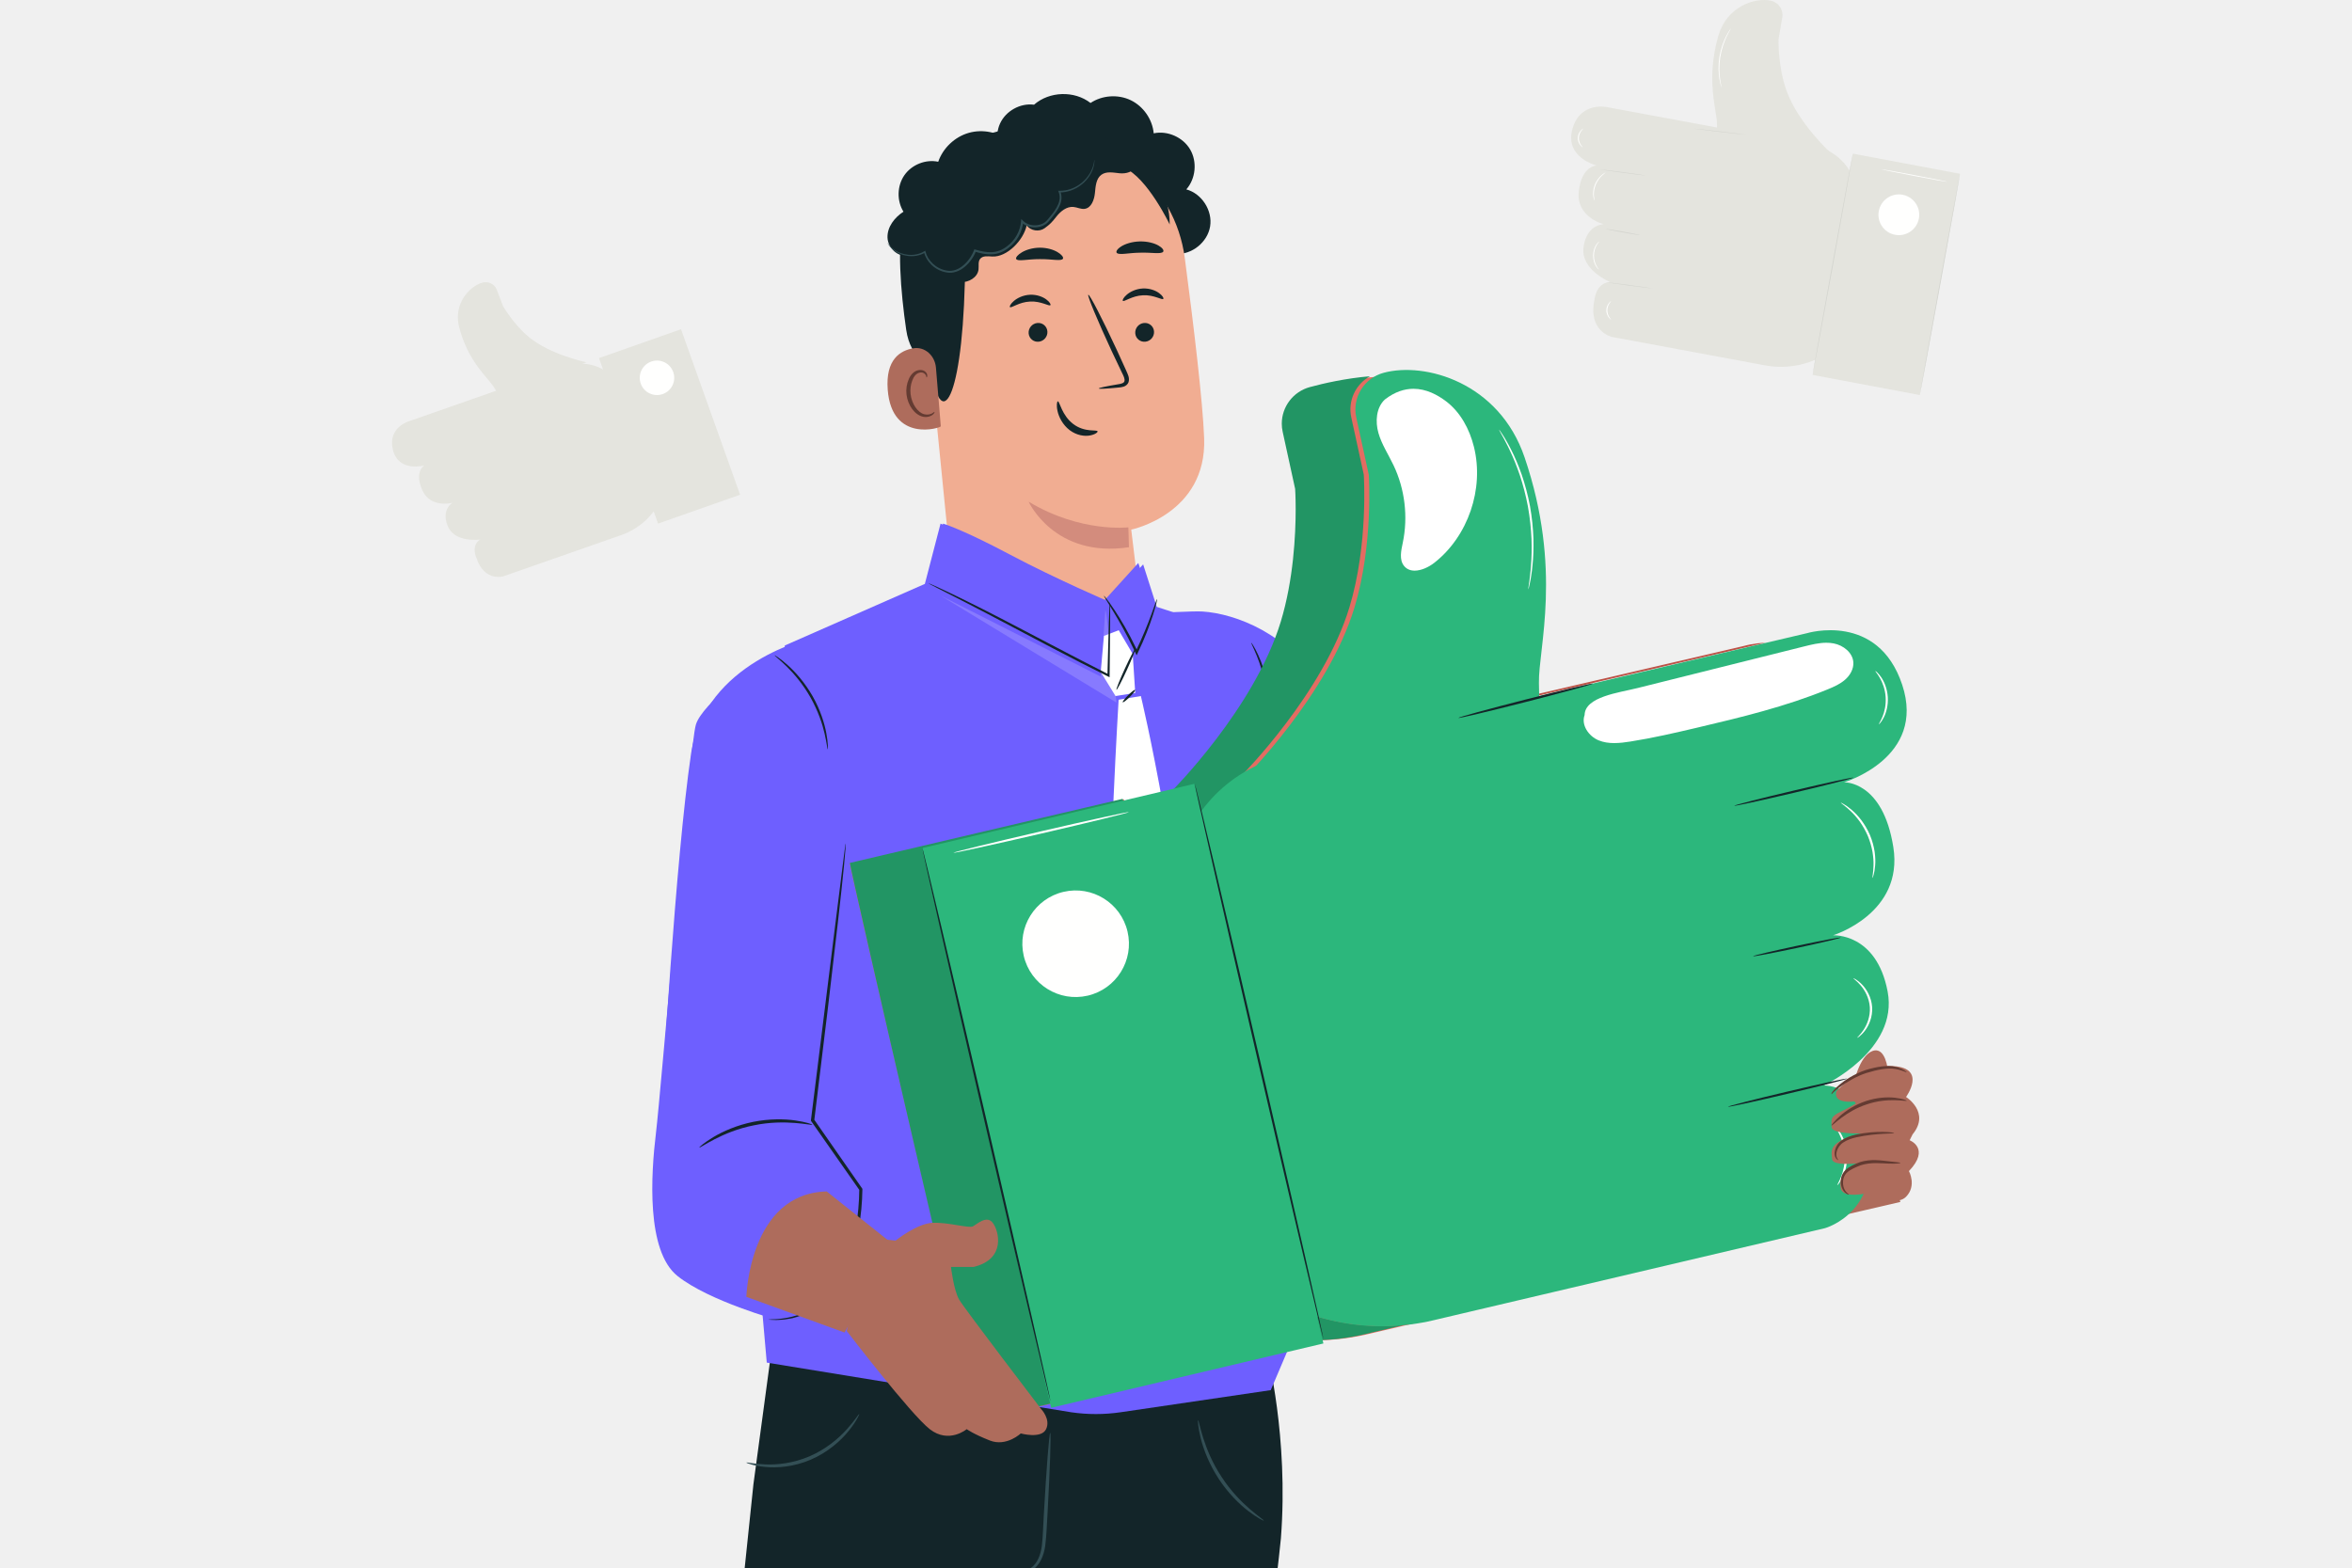
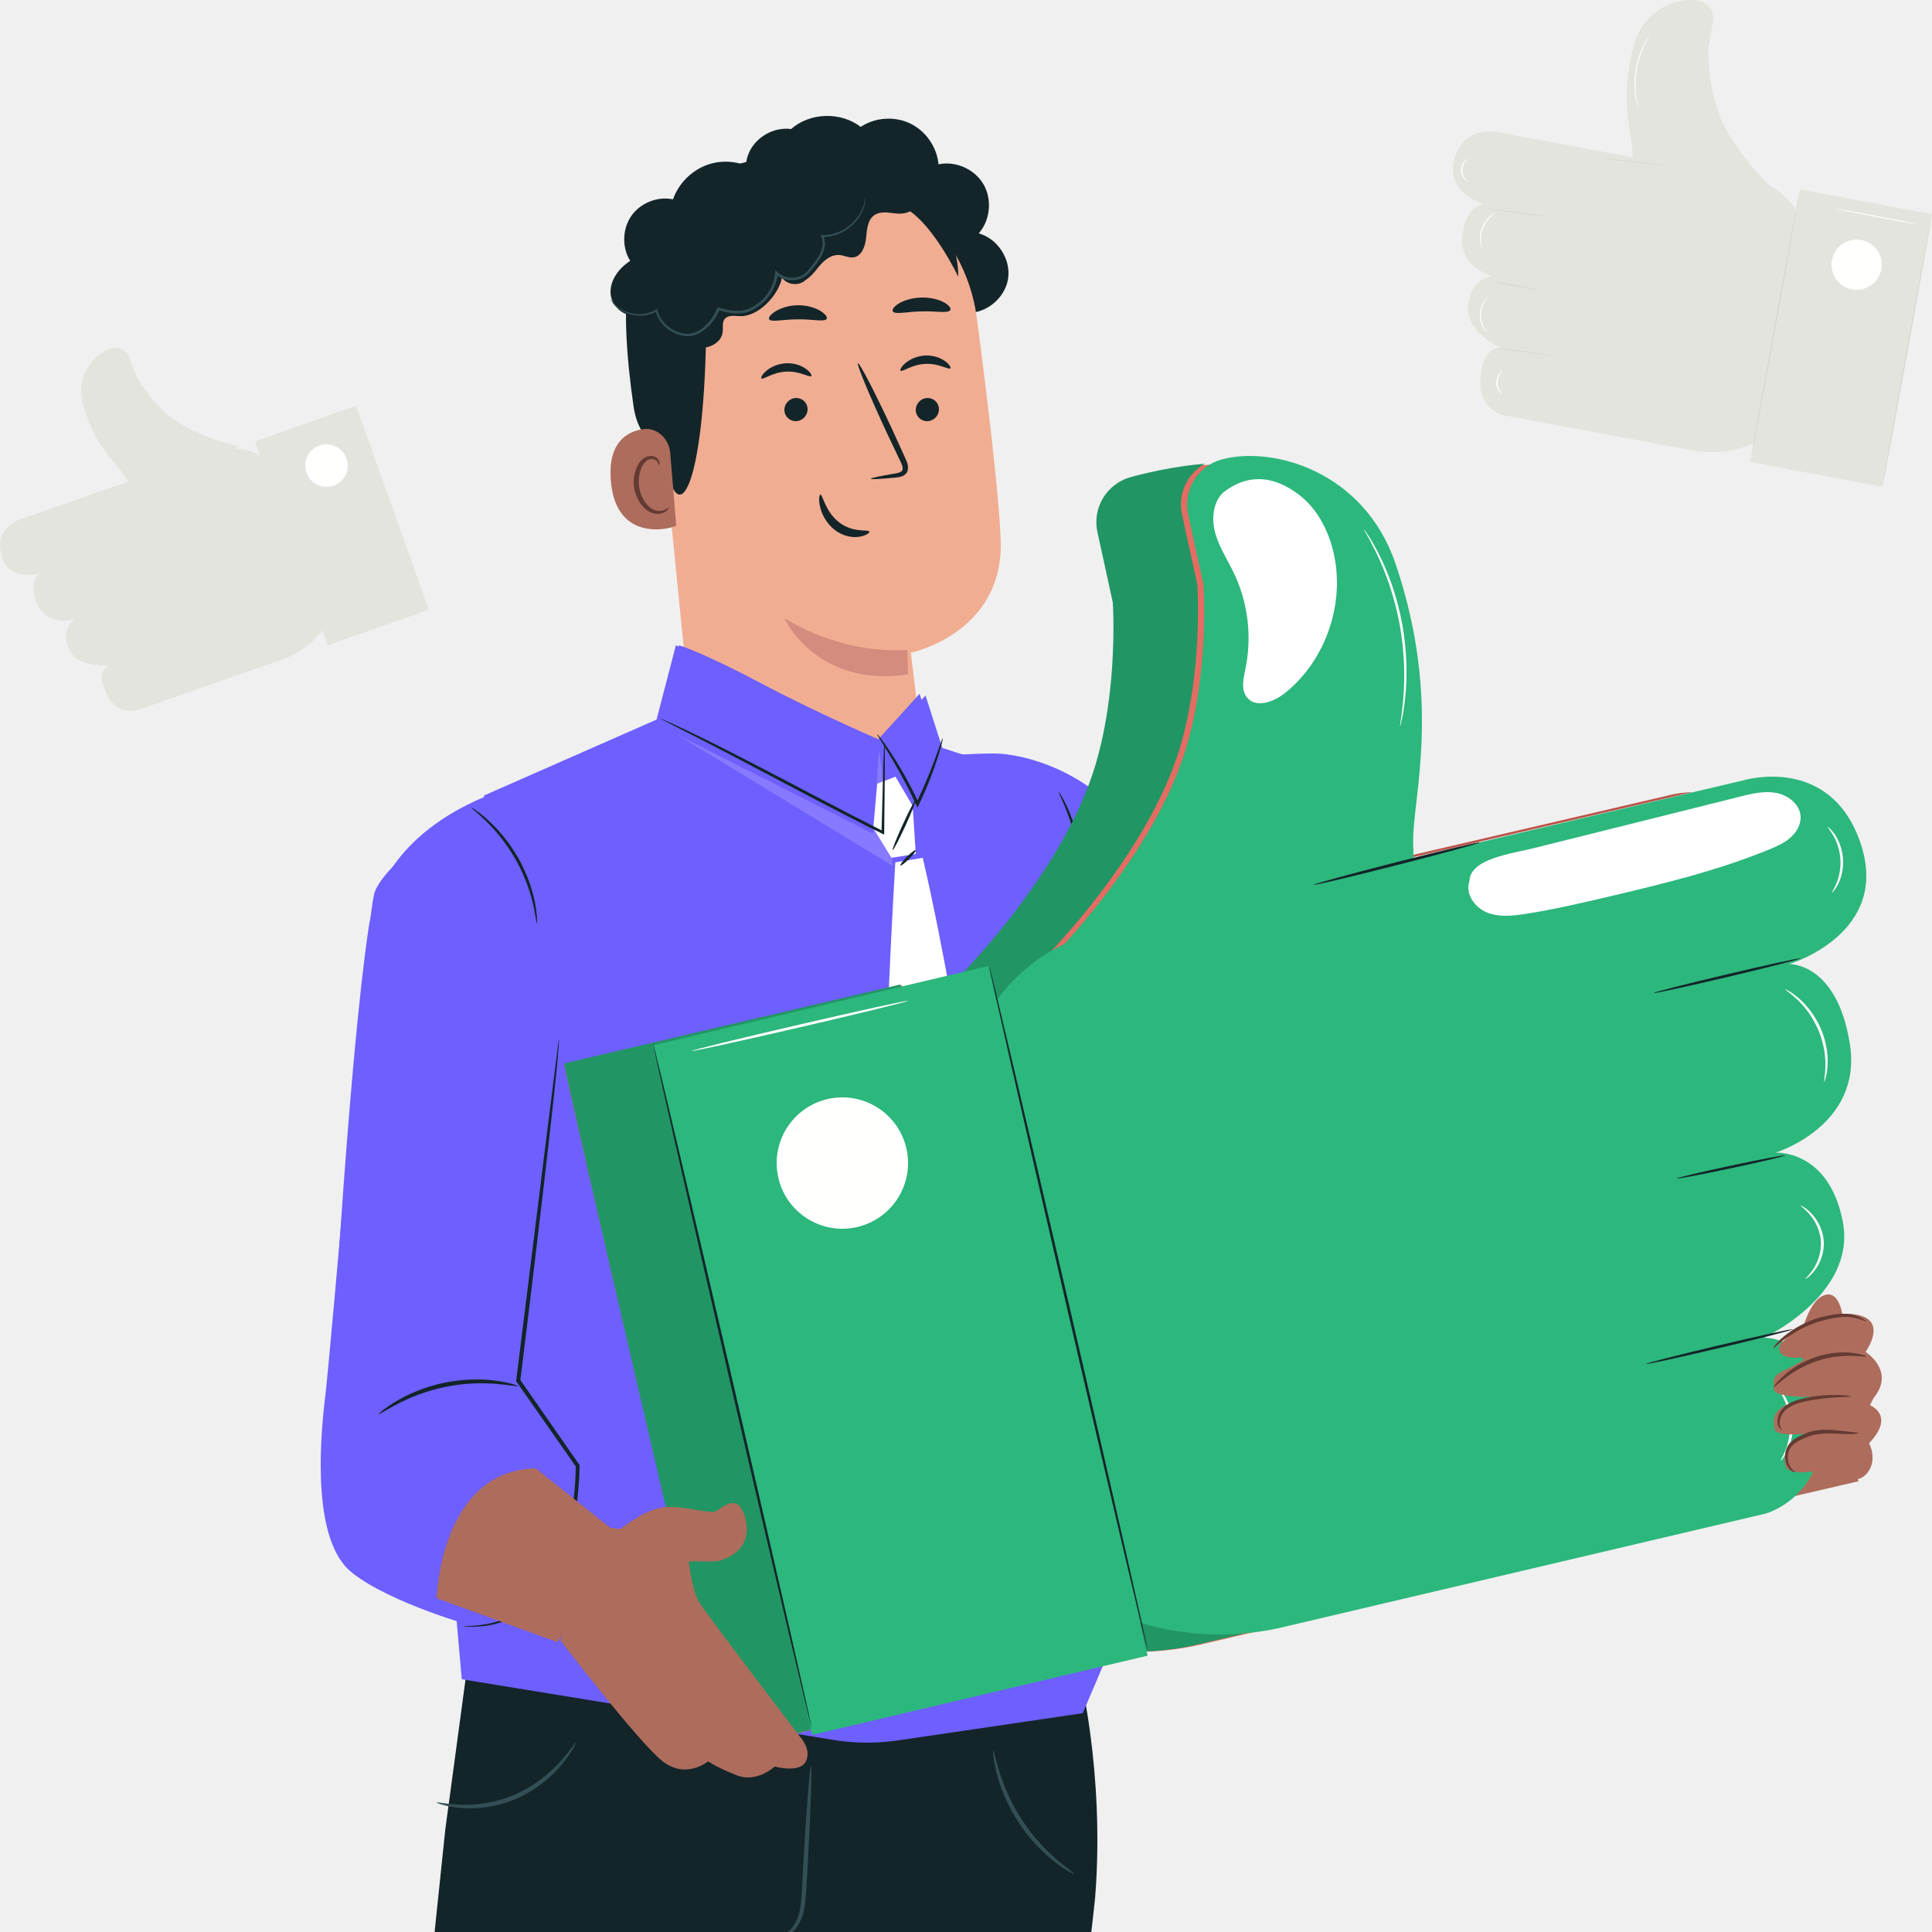
- <svg xmlns="http://www.w3.org/2000/svg" xmlns:xlink="http://www.w3.org/1999/xlink" width="300px" height="200px" viewBox="0 0 500 500" version="1.1">
+ <svg xmlns="http://www.w3.org/2000/svg" xmlns:xlink="http://www.w3.org/1999/xlink" width="100%" height="35%" viewBox="0 0 500 500" version="1.1">
  <defs>
    <polygon id="path-1" points="0 0 47 0 47 77 0 77" />
    <polygon id="path-3" points="0 0 47 0 47 77 0 77" />
  </defs>
  <g id="congratulations" stroke="none" stroke-width="1" fill="none" fill-rule="evenodd">
    <g id="6099983">
      <path d="M467.141,60.35 L468,64.722 L459.373,111.587 C453.185,116.145 445.397,117.935 437.851,116.534 L389.037,107.474 C389.037,107.474 381.278,105.734 383.44,95.619 C383.44,95.619 383.823,90.282 388.377,89.926 C388.377,89.926 378.915,86.066 379.963,78.748 C381.009,71.433 386.379,71.527 386.379,71.527 C386.379,71.527 377.516,69.28 378.435,61.04 C379.354,52.797 384.143,52.785 384.143,52.785 C384.143,52.785 373.834,50.27 376.415,41.133 C378.993,31.999 387.856,34.244 387.856,34.244 L422.576,40.68 L453.011,46.33 C460.138,47.652 465.738,53.209 467.141,60.35" id="Fill-2" fill="#E4E4DE" fill-rule="nonzero" />
      <path d="M459,49 C459,49 448.382,39.347 444.646,28.849 C441.935,21.227 442.122,12.637 442.122,12.637 C442.198,12.223 442.821,8.553 443.33,5.553 C443.746,3.093 442.153,0.765 439.729,0.229 C434.626,-0.901 425.652,2.043 422.951,11.396 C418.92,25.351 422.366,34.863 422.483,39.112 C422.599,43.361 422.599,43.361 422.599,43.361 L459,49" id="Fill-3" fill="#E4E4DE" fill-rule="nonzero" />
      <polyline id="Fill-4" fill="#E4E4DE" fill-rule="nonzero" points="453 119.58 487.168 126 500 55.422 465.832 49 453 119.58" />
      <g id="Group-8" transform="translate(453, 49)">
        <g id="Fill-5-Clipped">
          <mask id="mask-2" fill="white">
            <use xlink:href="#path-1" />
          </mask>
          <g id="path-1" />
          <path d="M0.001,70.58 C-0.073,70.566 2.739,54.752 6.283,35.267 C9.826,15.774 12.759,-0.013 12.833,-7.45536955e-06 C12.907,0.015 10.093,15.824 6.55,35.317 C3.008,54.804 0.075,70.593 0.001,70.58" id="Fill-5" fill="#D4D5CF" fill-rule="nonzero" mask="url(#mask-2)" />
        </g>
        <g id="Fill-7-Clipped">
          <mask id="mask-4" fill="white">
            <use xlink:href="#path-3" />
          </mask>
          <g id="path-1" />
          <path d="M34.168,77 C34.094,76.987 36.906,61.174 40.449,41.687 C43.993,22.193 46.926,6.407 47,6.422 C47.074,6.434 44.26,22.244 40.717,41.737 C37.175,61.224 34.242,77.015 34.168,77" id="Fill-7" fill="#D4D5CF" fill-rule="nonzero" mask="url(#mask-4)" />
        </g>
      </g>
      <path d="M474.11,67.319 C473.456,70.849 475.79,74.239 479.318,74.89 C482.848,75.544 486.238,73.212 486.891,69.682 C487.542,66.152 485.21,62.762 481.681,62.109 C478.151,61.458 474.761,63.79 474.11,67.319" id="Fill-9" fill="#FFFFFE" fill-rule="nonzero" />
      <path d="M415,41.004 C415.013,40.956 418.831,41.362 423.524,41.913 C428.22,42.463 432.015,42.948 432,42.996 C431.987,43.044 428.169,42.637 423.474,42.087 C418.78,41.537 414.985,41.052 415,41.004" id="Fill-10" fill="#D4D5CF" fill-rule="nonzero" />
      <path d="M387,73.009 C387.015,72.935 389.489,73.318 392.524,73.865 C395.562,74.412 398.013,74.916 398,74.991 C397.985,75.065 395.511,74.682 392.473,74.135 C389.436,73.588 386.985,73.084 387,73.009" id="Fill-11" fill="#D4D5CF" fill-rule="nonzero" />
      <path d="M385,54.005 C385.012,53.952 388.382,54.355 392.525,54.905 C396.667,55.454 400.014,55.943 400,55.995 C399.986,56.048 396.618,55.645 392.475,55.095 C388.333,54.546 384.986,54.057 385,54.005" id="Fill-12" fill="#D4D5CF" fill-rule="nonzero" />
      <path d="M387,90.005 C387.014,89.952 390.384,90.355 394.526,90.905 C398.667,91.454 402.014,91.943 402,91.995 C401.986,92.048 398.618,91.645 394.477,91.095 C390.335,90.546 386.988,90.057 387,90.005" id="Fill-13" fill="#D4D5CF" fill-rule="nonzero" />
      <path d="M475,54.005 C475.012,53.93 479.726,54.762 485.523,55.865 C491.324,56.967 496.014,57.92 496,57.995 C495.988,58.07 491.276,57.238 485.475,56.135 C479.678,55.035 474.986,54.08 475,54.005" id="Fill-14" fill="#FFFFFE" fill-rule="nonzero" />
      <path d="M383.468,64 C383.448,64.006 383.39,63.873 383.302,63.626 C383.209,63.381 383.12,63.013 383.059,62.553 C382.988,62.093 382.981,61.536 383.039,60.924 C383.112,60.313 383.26,59.647 383.518,58.973 C383.786,58.304 384.138,57.698 384.507,57.18 C384.891,56.666 385.287,56.236 385.663,55.913 C386.037,55.588 386.362,55.347 386.607,55.206 C386.85,55.061 386.987,54.986 386.999,55.002 C387.032,55.041 386.505,55.37 385.813,56.04 C385.464,56.371 385.097,56.804 384.737,57.307 C384.387,57.82 384.056,58.409 383.795,59.059 C383.545,59.711 383.392,60.358 383.306,60.949 C383.235,61.542 383.222,62.085 383.264,62.535 C383.337,63.44 383.521,63.988 383.468,64" id="Fill-15" fill="#FFFFFE" fill-rule="nonzero" />
      <path d="M379.707,46.999 C379.684,47.014 379.293,46.763 378.885,46.238 C378.474,45.716 378.111,44.901 378.133,43.978 C378.158,43.056 378.564,42.25 379.002,41.739 C379.438,41.225 379.841,40.985 379.864,41.001 C379.908,41.029 379.572,41.305 379.206,41.819 C378.835,42.332 378.489,43.102 378.462,43.983 C378.442,44.862 378.751,45.642 379.092,46.163 C379.433,46.686 379.754,46.973 379.707,46.999" id="Fill-16" fill="#FFFFFE" fill-rule="nonzero" />
      <path d="M384.894,85.998 C384.882,86.025 384.448,85.732 383.963,84.971 C383.481,84.23 382.986,82.958 383,81.466 C383.02,79.974 383.545,78.719 384.044,77.995 C384.546,77.254 384.986,76.972 384.998,77.002 C385.029,77.047 384.637,77.39 384.192,78.136 C383.75,78.87 383.286,80.068 383.268,81.471 C383.254,82.874 383.69,84.086 384.116,84.835 C384.542,85.598 384.924,85.954 384.894,85.998" id="Fill-17" fill="#FFFFFE" fill-rule="nonzero" />
      <path d="M388.779,101.999 C388.754,102.015 388.378,101.751 387.983,101.227 C387.584,100.708 387.223,99.91 387.216,99.004 C387.213,98.099 387.567,97.299 387.96,96.778 C388.351,96.252 388.725,95.987 388.749,96 C388.797,96.024 388.495,96.319 388.172,96.845 C387.846,97.367 387.544,98.136 387.544,99.004 C387.552,99.87 387.861,100.638 388.194,101.16 C388.523,101.683 388.827,101.977 388.779,101.999" id="Fill-18" fill="#FFFFFE" fill-rule="nonzero" />
      <path d="M423.996,28 C423.976,28.006 423.891,27.741 423.747,27.257 C423.672,27.016 423.59,26.72 423.52,26.37 C423.447,26.023 423.346,25.628 423.286,25.181 C423.13,24.299 423.031,23.232 423.001,22.047 C422.99,20.862 423.063,19.559 423.271,18.202 C423.492,16.849 423.826,15.579 424.203,14.445 C424.598,13.318 425.022,12.322 425.447,11.514 C425.64,11.104 425.86,10.752 426.038,10.438 C426.214,10.12 426.386,9.857 426.531,9.646 C426.816,9.221 426.981,8.992 426.999,9 C427.016,9.01 426.883,9.259 426.628,9.697 C426.497,9.915 426.34,10.183 426.18,10.505 C426.015,10.823 425.809,11.179 425.629,11.591 C425.232,12.401 424.829,13.395 424.452,14.516 C424.094,15.642 423.771,16.9 423.552,18.239 C423.346,19.582 423.267,20.872 423.263,22.045 C423.278,23.218 423.357,24.277 423.485,25.158 C423.53,25.6 423.618,25.995 423.676,26.343 C423.732,26.694 423.798,26.993 423.854,27.235 C423.963,27.723 424.015,27.996 423.996,28" id="Fill-19" fill="#FFFFFE" fill-rule="nonzero" />
      <path d="M70.951,120.782 L73.291,123.423 L86,158.802 C83.523,164.357 78.832,168.656 73.034,170.685 L35.535,183.8 C35.535,183.8 29.457,185.679 26.922,177.925 C26.922,177.925 25.059,174.134 28.079,172.091 C28.079,172.091 19.97,173.197 17.779,167.792 C15.586,162.388 19.351,160.331 19.351,160.331 C19.351,160.331 12.303,162.302 9.653,156.316 C7.004,150.331 10.324,148.429 10.324,148.429 C10.324,148.429 2.165,150.788 0.311,143.538 C-1.544,136.286 5.504,134.314 5.504,134.314 L32.171,124.981 L55.551,116.804 C61.025,114.888 67.13,116.466 70.951,120.782" id="Fill-20" fill="#E4E4DE" fill-rule="nonzero" />
      <path d="M62,115.556 C62,115.556 50.617,113.197 43.739,107.57 C38.747,103.486 35.405,97.613 35.405,97.613 C35.29,97.305 34.246,94.584 33.39,92.359 C32.687,90.535 30.624,89.585 28.699,90.174 C24.65,91.409 19.52,96.91 21.401,104.281 C24.207,115.281 30.482,120.354 32.281,123.178 C34.081,126 34.081,126 34.081,126 L62,115.556" id="Fill-21" fill="#E4E4DE" fill-rule="nonzero" />
      <polyline id="Fill-22" fill="#E4E4DE" fill-rule="nonzero" points="84.838 167 111 157.791 92.16 105 66 114.209 84.838 167" />
      <path d="M79.316,122.338 C80.333,125.199 83.475,126.697 86.336,125.683 C89.2,124.668 90.697,121.526 89.683,118.664 C88.668,115.801 85.526,114.303 82.663,115.317 C79.802,116.332 78.304,119.474 79.316,122.338" id="Fill-25" fill="#FFFFFE" fill-rule="nonzero" />
      <path d="M279.056,431.543 C279.056,431.543 285.956,458.18 283.453,490.633 C282.486,503.19 239.991,850.593 239.991,850.593 L182.614,850.593 L198.744,524.083 L194.046,525.1 C194.046,525.1 162.725,664.356 160.17,686.903 C157.872,707.167 131.459,854.398 131.459,854.398 L79,855 L95.754,660.255 L115.251,473.393 L122.587,419 L279.056,431.543" id="Fill-117" fill="#132529" fill-rule="nonzero" />
      <path d="M197.003,500.77 C196.979,500.802 197.108,500.934 197.387,501.167 C197.676,501.378 198.148,501.663 198.832,501.833 C200.173,502.21 202.408,502.017 204.454,500.534 C206.586,499.073 207.862,496.162 208.293,493.047 C208.718,489.9 208.783,486.515 209.023,482.935 C209.42,475.78 209.716,469.3 209.874,464.608 C210.031,459.915 210.048,457.008 209.887,457 C209.728,456.992 209.424,459.882 209.059,464.564 C208.692,469.246 208.268,475.72 207.869,482.872 C207.631,486.437 207.59,489.891 207.238,492.905 C206.876,495.9 205.778,498.541 203.956,499.903 C202.168,501.32 200.169,501.619 198.927,501.405 C197.646,501.208 197.069,500.668 197.003,500.77" id="Fill-118" fill="#334F55" fill-rule="nonzero" />
      <path d="M113,466.48 C112.985,466.551 113.529,466.784 114.549,467.078 C115.57,467.373 117.079,467.69 118.969,467.87 C122.729,468.254 128.124,467.875 133.546,465.542 C138.975,463.21 143.115,459.488 145.582,456.429 C146.831,454.898 147.715,453.551 148.259,452.583 C148.808,451.615 149.05,451.043 148.992,451.004 C148.836,450.893 147.605,453.017 145.022,455.874 C142.467,458.727 138.389,462.218 133.146,464.471 C127.906,466.727 122.705,467.226 119.016,467.059 C115.304,466.907 113.043,466.285 113,466.48" id="Fill-119" fill="#334F55" fill-rule="nonzero" />
      <path d="M257.04,453.001 C256.923,453.014 257.02,455.261 257.899,458.773 C258.769,462.279 260.58,467.01 263.6,471.637 C266.635,476.254 270.234,479.783 273.081,481.953 C275.931,484.137 277.937,485.096 277.994,484.992 C278.248,484.699 270.425,480.17 264.519,471.017 C258.492,461.95 257.405,452.876 257.04,453.001" id="Fill-120" fill="#334F55" fill-rule="nonzero" />
      <polyline id="Fill-121" fill="#AE6C5C" fill-rule="nonzero" points="429.638 354.95 442.988 359.064 467.24 346 481 383.345 447.999 391 423 388.319 429.638 354.95" />
      <path d="M278,203 C278,203 291.393,211.053 302.486,238.416 C324.276,292.17 337.963,321.186 337.963,321.186 L438,352.835 L430.01,393 C430.01,393 328.606,378.85 315.027,373.75 C296.449,366.773 282.671,330.073 282.671,330.073 L278,203" id="Fill-122" fill="#D4D5CF" fill-rule="nonzero" />
      <path d="M249.903,80.982 C255.016,81.306 260.042,77.297 260.876,72.229 C261.711,67.162 258.239,61.745 253.292,60.403 C256.291,56.993 256.813,51.626 254.528,47.699 C252.245,43.775 247.327,41.587 242.892,42.523 C242.478,38.054 239.591,33.896 235.556,31.956 C231.52,30.016 226.479,30.365 222.744,32.841 C217.594,28.848 209.625,29.093 204.728,33.395 C200.346,32.812 195.729,35.369 193.89,39.399 C192.051,43.428 193.138,48.602 196.445,51.544" id="Fill-123" fill="#132529" fill-rule="nonzero" />
      <path d="M203.178,43.171 L205.527,43.057 C229.161,41.887 249.736,58.965 252.806,82.302 C255.66,104.009 258.535,128.028 258.975,139.726 C259.882,163.951 235.727,168.918 235.727,168.918 L239.239,197.902 L180.079,199 L169.584,93.775 C166.149,68.745 177.931,45.896 203.178,43.171" id="Fill-124" fill="#F1AD92" fill-rule="nonzero" />
      <path d="M234.81,168.192 C234.81,168.192 219.575,169.995 203,160 C203,160 211.231,178.12 235,174.529 L234.81,168.192" id="Fill-125" fill="#D38C7D" fill-rule="nonzero" />
      <path d="M242.99,105.678 C243.126,107.325 241.895,108.805 240.243,108.982 C238.594,109.16 237.144,107.972 237.01,106.324 C236.876,104.675 238.104,103.195 239.753,103.018 C241.406,102.839 242.856,104.03 242.99,105.678" id="Fill-126" fill="#132529" fill-rule="nonzero" />
      <path d="M245.954,95.324 C245.571,95.797 242.998,93.983 239.473,94.177 C235.95,94.319 233.453,96.376 233.05,95.939 C232.853,95.747 233.228,94.907 234.312,93.98 C235.381,93.056 237.233,92.116 239.429,92.009 C241.625,91.907 243.513,92.666 244.615,93.487 C245.741,94.311 246.146,95.11 245.954,95.324" id="Fill-127" fill="#132529" fill-rule="nonzero" />
      <path d="M208.99,105.68 C209.126,107.327 207.895,108.805 206.243,108.982 C204.594,109.161 203.146,107.972 203.01,106.324 C202.876,104.677 204.106,103.197 205.755,103.018 C207.406,102.839 208.856,104.03 208.99,105.68" id="Fill-128" fill="#132529" fill-rule="nonzero" />
      <path d="M209.955,97.322 C209.57,97.797 206.995,95.983 203.474,96.177 C199.951,96.319 197.455,98.376 197.051,97.939 C196.853,97.747 197.224,96.907 198.314,95.98 C199.383,95.056 201.233,94.116 203.429,94.009 C205.625,93.907 207.513,94.666 208.616,95.487 C209.738,96.309 210.145,97.108 209.955,97.322" id="Fill-129" fill="#132529" fill-rule="nonzero" />
      <path d="M225.373,123.905 C225.345,123.701 227.706,123.203 231.54,122.56 C232.512,122.419 233.429,122.193 233.562,121.558 C233.755,120.884 233.296,119.913 232.763,118.864 C231.727,116.684 230.64,114.398 229.501,112.002 C224.957,102.227 221.617,94.17 222.035,94.003 C222.456,93.833 226.481,101.62 231.025,111.396 C232.121,113.807 233.171,116.106 234.169,118.306 C234.594,119.332 235.294,120.487 234.867,121.889 C234.639,122.588 233.948,123.121 233.33,123.308 C232.712,123.516 232.162,123.552 231.679,123.6 C227.807,123.979 225.399,124.107 225.373,123.905" id="Fill-130" fill="#132529" fill-rule="nonzero" />
      <path d="M213.965,82.481 C213.53,83.415 210.352,82.582 206.496,82.648 C202.637,82.628 199.429,83.5 199.028,82.572 C198.854,82.127 199.496,81.275 200.848,80.478 C202.187,79.681 204.252,79.014 206.565,79 C208.878,78.988 210.919,79.628 212.227,80.411 C213.546,81.193 214.158,82.036 213.965,82.481" id="Fill-131" fill="#132529" fill-rule="nonzero" />
      <path d="M245.902,80.308 C245.175,81.147 242.124,80.458 238.506,80.593 C234.883,80.626 231.853,81.453 231.105,80.65 C230.775,80.256 231.216,79.429 232.517,78.606 C233.795,77.787 235.97,77.061 238.459,77.004 C240.948,76.946 243.139,77.57 244.44,78.331 C245.759,79.095 246.223,79.9 245.902,80.308" id="Fill-132" fill="#132529" fill-rule="nonzero" />
      <path d="M248,71.609 C248,71.609 240.895,56.676 233.445,53.483 C224.425,49.616 221.114,59.578 212.603,57.628 C204.093,55.68 195.482,51.966 187.225,58.958 C178.189,66.607 182.836,71.424 182.786,82.259 C182.589,126.188 175.282,138.975 172.015,118.452 C171.658,116.202 165.362,114.718 163.972,105.212 C162.172,92.884 160.962,77.868 163.265,68.941 C165.205,61.417 169.132,56.089 176.349,50.069 C187.74,40.565 203.981,39.559 215.071,40.127 C226.161,40.693 248.066,52.461 248,71.609" id="Fill-133" fill="#132529" fill-rule="nonzero" />
      <path d="M173.453,117.257 C173.129,113.398 169.902,110.511 166.349,111.069 C162.04,111.744 157.346,114.656 158.075,124.293 C159.372,141.391 175.01,136.461 175,135.967 C174.994,135.633 174.055,124.406 173.453,117.257" id="Fill-134" fill="#AE6C5C" fill-rule="nonzero" />
      <path d="M172.979,131.375 C172.891,131.325 172.669,131.61 172.137,131.884 C171.622,132.151 170.709,132.375 169.702,132.112 C167.661,131.595 165.737,128.83 165.37,125.731 C165.184,124.167 165.408,122.647 165.902,121.365 C166.363,120.061 167.172,119.114 168.153,118.877 C169.127,118.592 169.881,119.088 170.153,119.555 C170.449,120.018 170.359,120.37 170.461,120.394 C170.517,120.433 170.837,120.074 170.624,119.372 C170.515,119.038 170.26,118.646 169.789,118.349 C169.312,118.047 168.633,117.925 167.945,118.047 C166.508,118.247 165.316,119.568 164.772,120.974 C164.15,122.393 163.857,124.104 164.068,125.86 C164.496,129.324 166.718,132.427 169.491,132.944 C170.839,133.16 171.905,132.712 172.437,132.264 C172.981,131.795 173.045,131.401 172.979,131.375" id="Fill-135" fill="#643B32" fill-rule="nonzero" />
      <path d="M174.286,87.142 C176.47,88.485 178.776,89.868 181.332,89.993 C183.89,90.119 186.727,88.506 187.032,85.951 C187.167,84.806 186.827,83.499 187.528,82.584 C188.363,81.492 190.018,81.739 191.389,81.815 C196.14,82.084 201.406,76.563 202.381,71.884 C203.678,73.636 206.346,74.052 208.112,72.781 C209.88,71.507 210.51,70.8 211.858,69.086 C213.206,67.373 215.137,65.803 217.302,66.003 C218.513,66.114 219.674,66.778 220.878,66.61 C223.004,66.311 223.922,63.748 224.141,61.603 C224.358,59.458 224.487,56.962 226.238,55.714 C227.86,54.558 230.064,55.07 232.045,55.263 C234.025,55.457 236.541,54.866 236.948,52.91 C237.163,51.884 236.678,50.839 236.074,49.983 C233.343,46.106 227.733,44.602 223.443,46.599 C221.585,41.282 216.352,37.333 210.748,37.02 C205.144,36.708 199.508,40.05 197.076,45.129 C193.484,42.169 188.423,41.103 183.95,42.366 C179.476,43.629 175.71,47.184 174.178,51.59 C170.17,50.742 165.737,52.505 163.392,55.876 C161.047,59.248 160.924,64.034 163.097,67.523 C160.256,69.345 157.897,72.388 158.003,75.771 C158.112,79.155 161.557,82.36 164.762,81.309 C163.579,84.005 164.824,87.525 167.435,88.868 C170.049,90.213 173.619,89.172 175.108,86.632" id="Fill-136" fill="#132529" fill-rule="nonzero" />
      <path d="M223.985,51 C223.999,51 224.003,51.1 223.997,51.293 C223.985,51.483 223.989,51.773 223.935,52.145 C223.821,52.886 223.573,53.988 222.901,55.265 C222.222,56.524 221.145,57.991 219.451,59.198 C217.794,60.415 215.485,61.389 212.819,61.377 L213.08,61.011 C213.659,62.346 213.603,63.983 212.974,65.414 C212.385,66.867 211.406,68.178 210.364,69.459 C209.83,70.075 209.373,70.792 208.62,71.37 C207.888,71.926 206.992,72.271 206.065,72.429 C204.224,72.747 202.106,72.295 200.685,70.852 L201.289,70.652 C201.035,73.83 199.339,77.082 196.488,79.149 C194.982,80.316 193.085,81.077 191.182,81.119 C189.279,81.193 187.486,80.738 185.808,80.246 L186.239,80.038 C185.457,82.055 184.187,83.806 182.602,85.129 C181.049,86.448 178.933,87.281 176.959,86.913 C173.042,86.304 170.309,83.31 169.641,80.396 L170.022,80.546 C168.15,81.653 166.089,81.849 164.418,81.621 C162.724,81.403 161.369,80.76 160.395,80.11 C159.416,79.448 158.821,78.745 158.461,78.257 C158.126,77.748 157.983,77.464 158.002,77.456 C158.08,77.386 158.608,78.637 160.55,79.888 C161.518,80.484 162.84,81.067 164.468,81.237 C166.075,81.425 168.024,81.193 169.751,80.136 L170.049,79.952 L170.131,80.286 C170.793,83 173.418,85.792 177.048,86.316 C178.838,86.632 180.697,85.89 182.17,84.639 C183.649,83.392 184.859,81.707 185.583,79.81 L185.699,79.51 L186.013,79.602 C187.664,80.082 189.395,80.506 191.151,80.432 C192.912,80.384 194.616,79.708 196.052,78.601 C198.745,76.644 200.336,73.602 200.594,70.592 L200.658,69.835 L201.198,70.393 C202.398,71.628 204.297,72.069 205.952,71.786 C206.781,71.648 207.577,71.344 208.217,70.866 C208.841,70.405 209.317,69.695 209.861,69.073 C210.902,67.814 211.855,66.553 212.418,65.2 C213.016,63.861 213.069,62.422 212.571,61.213 L212.418,60.839 L212.831,60.847 C215.345,60.889 217.57,60 219.192,58.856 C220.849,57.725 221.929,56.328 222.628,55.125 C224.001,52.65 223.867,50.97 223.985,51" id="Fill-137" fill="#334F55" fill-rule="nonzero" />
      <path d="M224.993,137.575 C224.872,136.939 220.928,138.033 217.241,135.239 C213.545,132.456 212.88,127.881 212.321,128.002 C212.06,128.013 211.803,129.208 212.221,131.099 C212.621,132.959 213.849,135.494 216.104,137.203 C218.363,138.903 220.885,139.202 222.538,138.893 C224.228,138.592 225.089,137.856 224.993,137.575" id="Fill-138" fill="#132529" fill-rule="nonzero" />
      <path d="M294.416,217.639 C286.252,202.421 269.09,195.688 258.435,195.034 C247.781,194.379 133.771,203.447 133.771,203.447 C133.771,203.447 99.715,211.063 95.374,240.298 C90.378,273.953 86,351 86,351 L137.895,324.45 L144.618,307.553 L251.985,331.464 L278.204,292.755 L323,289.777 C322.634,288.482 301.241,230.36 294.416,217.639 Z" id="Fill-139" fill="#6E5FFF" fill-rule="nonzero" />
      <path d="M125.25,205.881 L169.916,186.228 L174.921,167 L227.058,191.603 L237.979,179.559 L242.552,193.131 L253.978,196.859 L280.68,243.732 L280.597,343.616 L286,429.774 L280.211,443.375 L232.376,450.419 C227.145,451.189 221.831,451.193 216.599,450.435 L119.503,434.591 L117,406.128 L127.371,327.668 L125.25,205.881" id="Fill-140" fill="#6E5FFF" fill-rule="nonzero" />
      <path d="M175.717,167 C175.717,167 181.674,168.715 196.975,176.838 C211.964,184.795 229,192.063 229,192.063 L227.706,216 L171,187.677 L175.717,167" id="Fill-141" fill="#6E5FFF" fill-rule="nonzero" />
      <polyline id="Fill-142" fill="#6E5FFF" fill-rule="nonzero" points="239.525 180 229 191.646 234.625 216 244 193.987 239.525 180" />
      <path d="M230.875,224 L175,190 L225.991,215.781 L227.47,194.544 C227.94,194.898 230.801,222.089 231,223.981 L230.875,224" id="Fill-143" fill="#877AFF" fill-rule="nonzero" />
      <polyline id="Fill-144" fill="#8C8F8B" fill-rule="nonzero" points="226 216 175 190 226 216" />
      <path d="M229.128,301.644 C228.31,279.546 231.703,223.171 231.703,223.171 L238.797,222 C238.797,222 252.048,276.801 256.996,343.954 C259,371.128 259,402.607 259,402.607 L244.75,434 L229,402.811 C229,402.811 230.121,328.495 229.128,301.644" id="Fill-145" fill="#FFFFFF" fill-rule="nonzero" />
      <path d="M122.003,209.004 C121.916,209.111 123.548,210.32 125.857,212.582 C128.168,214.837 131.069,218.243 133.469,222.473 C135.855,226.713 137.245,230.892 137.947,233.971 C138.656,237.049 138.815,239.012 138.958,239 C139.011,238.996 139.013,238.504 138.968,237.614 C138.939,236.723 138.785,235.438 138.496,233.865 C137.926,230.722 136.598,226.432 134.167,222.117 C131.724,217.81 128.696,214.39 126.253,212.204 C125.034,211.107 123.991,210.275 123.227,209.759 C122.469,209.233 122.037,208.964 122.003,209.004" id="Fill-146" fill="#132529" fill-rule="nonzero" />
      <polyline id="Fill-147" fill="#FFFFFF" fill-rule="nonzero" points="227.036 202.816 231.738 201 236.196 208.567 237 220.999 230.72 222 226 214.328 227.036 202.816" />
      <path d="M281,242 C280.744,242 280.537,270.657 280.537,305.998 C280.537,341.35 280.744,370 281,370 C281.256,370 281.463,341.35 281.463,305.998 C281.463,270.657 281.256,242 281,242" id="Fill-148" fill="#132529" fill-rule="nonzero" />
      <path d="M227.006,190.001 C226.906,190.07 228.121,191.902 229.956,194.927 C231.791,197.954 234.216,202.2 236.531,207.068 C236.719,207.466 236.907,207.862 237.082,208.235 L237.443,209 L237.808,208.239 C240.039,203.617 241.647,199.313 242.646,196.171 C243.147,194.599 243.506,193.321 243.726,192.43 C243.947,191.542 244.038,191.043 243.986,191.03 C243.876,190.998 243.255,192.914 242.123,195.996 C240.994,199.079 239.311,203.314 237.084,207.899 L237.813,207.905 C237.636,207.532 237.45,207.132 237.259,206.729 C234.929,201.829 232.405,197.594 230.438,194.631 C229.455,193.148 228.616,191.976 228.015,191.182 C227.41,190.391 227.051,189.972 227.006,190.001" id="Fill-149" fill="#132529" fill-rule="nonzero" />
      <path d="M171,186.003 C170.99,186.026 171.256,186.184 171.775,186.461 C172.374,186.77 173.131,187.159 174.064,187.639 C176.146,188.702 179.002,190.159 182.489,191.939 C189.598,195.579 199.333,200.767 210.12,206.445 C216.691,209.892 222.914,213.087 228.327,215.755 L228.827,216 L228.831,215.456 C228.901,208.539 228.958,202.714 229,198.5 C228.996,196.518 228.994,194.921 228.992,193.72 C228.977,192.614 228.951,192.022 228.914,192.022 C228.876,192.022 228.829,192.612 228.774,193.716 C228.728,194.916 228.665,196.514 228.589,198.492 C228.477,202.705 228.321,208.529 228.137,215.443 L228.641,215.144 C223.26,212.429 217.058,209.208 210.49,205.762 C199.706,200.086 189.92,194.97 182.742,191.451 C179.156,189.685 176.23,188.301 174.196,187.368 C173.239,186.943 172.46,186.596 171.844,186.321 C171.302,186.089 171.013,185.979 171,186.003" id="Fill-150" fill="#132529" fill-rule="nonzero" />
      <path d="M274.009,205.002 C273.905,205.071 274.714,206.578 275.753,209.138 C276.798,211.695 277.992,215.357 278.699,219.559 C279.396,223.764 279.464,227.653 279.316,230.451 C279.174,233.252 278.905,234.974 279.024,235 C279.072,235.01 279.183,234.59 279.345,233.814 C279.515,233.043 279.683,231.906 279.821,230.495 C280.101,227.672 280.115,223.7 279.404,219.415 C278.682,215.135 277.385,211.429 276.21,208.902 C275.626,207.634 275.102,206.639 274.693,205.984 C274.291,205.323 274.051,204.974 274.009,205.002" id="Fill-151" fill="#132529" fill-rule="nonzero" />
      <path d="M233.006,223.961 C233.093,224.176 234.057,223.472 235.158,222.388 C236.26,221.306 237.081,220.254 236.994,220.039 C236.906,219.824 235.944,220.528 234.843,221.612 C233.742,222.694 232.921,223.746 233.006,223.961" id="Fill-152" fill="#132529" fill-rule="nonzero" />
      <path d="M231.021,219.998 C231.213,220.079 232.704,217.235 234.349,213.647 C235.996,210.058 237.172,207.082 236.979,207.002 C236.787,206.919 235.298,209.763 233.651,213.353 C232.006,216.941 230.828,219.918 231.021,219.998" id="Fill-153" fill="#132529" fill-rule="nonzero" />
      <path d="M116.009,212 C116.009,212 99.031,224.288 96.91,231.077 C94.787,237.867 85.768,348.197 84.175,361.322 C82.584,374.45 80.992,398.993 91.074,406.997 C101.153,414.999 122.906,421 122.906,421 L143,379.253 L132.357,356.845 L143,273.051 L116.009,212" id="Fill-154" fill="#6E5FFF" fill-rule="nonzero" />
      <path d="M120,420.863 C120,420.834 120.368,420.807 121.072,420.782 C121.776,420.757 122.819,420.769 124.158,420.577 C126.787,420.235 130.83,419.523 134.887,416.571 C138.974,413.724 142.728,408.645 145.122,402.111 C147.533,395.595 148.932,387.74 149.005,379.337 L149.098,379.627 C144.327,372.809 139.12,365.367 133.694,357.616 L133.572,357.443 L133.598,357.23 C133.669,356.664 133.744,356.052 133.819,355.441 C136.784,331.611 139.465,310.044 141.423,294.308 C142.396,286.567 143.189,280.267 143.751,275.787 C144.018,273.678 144.232,272.002 144.39,270.754 C144.525,269.607 144.598,269 144.637,269 C144.655,269 144.661,269.152 144.657,269.451 C144.649,269.747 144.641,270.194 144.6,270.774 C144.491,272.029 144.343,273.716 144.157,275.835 C143.735,280.227 143.047,286.569 142.161,294.402 C140.39,310.069 137.811,331.698 134.865,355.578 C134.79,356.19 134.713,356.802 134.644,357.365 L134.549,356.979 C139.957,364.745 145.148,372.2 149.903,379.028 L150,379.166 L149.998,379.318 C149.887,387.9 148.421,395.796 145.905,402.428 C143.409,409.058 139.486,414.244 135.233,417.095 C133.137,418.565 131.016,419.477 129.119,420.018 C128.646,420.151 128.187,420.283 127.746,420.408 C127.297,420.488 126.866,420.565 126.451,420.638 C125.628,420.811 124.872,420.884 124.188,420.916 C122.827,421.055 121.778,420.987 121.07,420.955 C120.362,420.924 119.998,420.893 120,420.863" id="Fill-155" fill="#132529" fill-rule="nonzero" />
      <path d="M98.002,365.984 C97.931,365.888 99.541,364.414 102.538,362.628 C105.519,360.839 109.967,358.869 115.154,357.811 C120.346,356.771 125.179,356.862 128.587,357.358 C132.009,357.848 134.031,358.587 134,358.702 C133.972,359.097 125.574,356.779 115.36,358.919 C105.126,360.915 98.169,366.337 98.002,365.984" id="Fill-156" fill="#132529" fill-rule="nonzero" />
      <path d="M233.395,254.953 L233.398,254.953 C233.455,254.944 234.374,258.633 235.941,265.13 C239.437,260.077 243.937,255.776 249.16,252.479 L249.094,252.491 C249.094,252.491 275.569,226.18 284.027,198.512 C290.166,178.428 288.638,156.183 288.638,156.183 C288.39,155.12 286.324,145.687 284.639,137.969 C283.255,131.643 287.12,125.415 293.371,123.731 C306.516,120.185 342.106,113.255 350.269,137.171 C362.451,172.853 342.761,211.393 342.972,222.421 C343.014,224.504 343.047,226.192 343.072,227.562 C353.505,225.148 361.599,223.408 361.64,223.582 L361.628,223.59 L430.157,207.593 C430.157,207.593 452.801,200.738 460.568,223.958 C468.334,247.181 441.983,254.901 441.983,254.901 C441.983,254.901 454.369,254.355 457.735,275.474 C461.101,296.594 438.457,303.45 438.457,303.45 C438.457,303.45 452.326,302.556 455.913,321.277 C459.408,339.498 436.77,350.482 435.56,351.053 C438.914,350.335 440.999,349.936 441.019,350.029 C441.04,350.11 439.477,350.553 436.865,351.223 C447.421,352.576 448.951,365.151 448.951,365.151 C455.754,390.945 435.906,396.365 435.906,396.365 L310.786,425.597 C298.195,428.538 285.183,427.988 273.065,424.229 C274.265,429.562 274.914,432.564 274.862,432.582 L187.471,453 C187.282,453.045 177.845,413.313 166.396,364.27 C154.943,315.208 145.816,275.414 146,275.37 L233.395,254.953" id="Fill-157" fill="#E46C62" fill-rule="nonzero" />
      <path d="M166.302,364.194 C155.014,315.571 145.994,276.04 146,275.231 C146,275.222 146.002,275.218 146.004,275.218 L232.999,254.783 C233.061,254.783 233.975,258.475 235.533,264.97 C239.014,259.912 243.493,255.607 248.693,252.307 L248.627,252.32 C248.627,252.32 274.983,225.986 283.402,198.294 C287.484,184.866 288.161,170.474 288.161,162.398 C288.159,158.383 287.992,155.93 287.992,155.93 C287.745,154.866 285.689,145.425 284.011,137.7 C283.822,136.834 283.731,135.971 283.731,135.12 C283.731,129.75 287.332,124.905 292.704,123.449 C297.156,122.242 304.194,120.642 311.864,120 C307.294,122.53 304.734,127.803 305.897,133.149 C307.574,140.874 309.631,150.315 309.878,151.377 C309.878,151.377 311.399,173.64 305.287,193.744 C297.012,220.961 271.408,246.868 270.535,247.746 C259.539,254.736 251.809,266.293 249.819,279.715 L248.131,291.09 L275.942,410.869 C287.801,418.791 301.621,422.913 315.616,422.913 C318.076,422.913 320.54,422.787 323,422.53 L310.04,425.573 C304.668,426.836 299.217,427.455 293.795,427.455 C286.566,427.455 279.382,426.354 272.49,424.205 C273.639,429.344 274.281,432.321 274.281,432.551 C274.281,432.559 274.281,432.563 274.279,432.565 L203.784,449.124 L187.282,453 C187.084,453 177.694,413.252 166.302,364.194 Z" id="Fill-158" fill="#229564" fill-rule="nonzero" />
      <path d="M365.013,222 C365.008,221.811 365.004,221.613 365,221.408 L431.388,205.945 C431.388,205.945 434.108,205.124 438,205 L365.013,222" id="Fill-159" fill="#BC5247" fill-rule="nonzero" />
      <path d="M249.693,279.172 L248,290.597 L275.891,410.903 C292.41,421.953 312.725,425.645 332.035,421.101 L456.949,391.713 C456.949,391.713 476.764,386.267 469.973,360.337 C469.973,360.337 468.342,346.565 456.544,346.193 C456.544,346.193 480.507,335.051 476.923,316.233 C473.342,297.413 459.496,298.31 459.496,298.31 C459.496,298.31 482.103,291.42 478.742,270.188 C475.381,248.959 463.016,249.508 463.016,249.508 C463.016,249.508 489.324,241.745 481.57,218.402 C473.816,195.06 451.21,201.949 451.21,201.949 L362.363,222.832 L284.481,241.154 C266.245,245.444 252.455,260.512 249.693,279.172" id="Fill-160" fill="#2CB77C" fill-rule="nonzero" />
      <path d="M306.876,193.88 C313.005,173.74 311.48,151.438 311.48,151.438 C311.232,150.374 309.17,140.916 307.487,133.178 C306.106,126.834 309.965,120.591 316.205,118.9 C329.329,115.347 353.01,121.902 361.16,145.878 C373.321,181.653 365.516,206.795 365.726,217.849 C365.939,228.906 365.939,228.906 365.939,228.906 L272,248 C272,248 298.433,221.62 306.876,193.88 Z" id="Fill-161" fill="#2CB77C" fill-rule="nonzero" />
      <polyline id="Fill-162" fill="#2CB77C" fill-rule="nonzero" points="297 428.485 210.189 449 169 270.518 255.809 250 297 428.485" />
      <path d="M296.997,427 C297.185,426.955 288.158,387.294 276.839,338.425 C265.519,289.537 256.191,249.957 256.003,250 C255.817,250.045 264.84,289.698 276.163,338.583 C287.481,387.454 296.811,427.043 296.997,427" id="Fill-163" fill="#132529" fill-rule="nonzero" />
      <path d="M209.997,447 C210.185,446.957 201.158,407.295 189.838,358.424 C178.517,309.538 169.189,269.955 169.003,270 C168.815,270.043 177.838,309.697 189.162,358.585 C200.481,407.454 209.811,447.043 209.997,447" id="Fill-164" fill="#132529" fill-rule="nonzero" />
      <path d="M234.551,297.136 C236.686,306.275 231.006,315.416 221.864,317.551 C212.723,319.686 203.584,314.006 201.449,304.864 C199.315,295.725 204.992,286.584 214.134,284.449 C223.275,282.314 232.416,287.994 234.551,297.136" id="Fill-165" fill="#FFFFFE" fill-rule="nonzero" />
      <path d="M383,218.013 C382.956,217.803 373.294,220.091 361.422,223.122 C349.545,226.152 339.956,228.777 340,228.987 C340.046,229.195 349.706,226.91 361.583,223.878 C373.455,220.849 383.046,218.221 383,218.013" id="Fill-166" fill="#132529" fill-rule="nonzero" />
      <path d="M462,299.017 C461.955,298.841 455.649,300.033 447.919,301.679 C440.185,303.327 433.954,304.804 434,304.983 C434.045,305.159 440.349,303.969 448.083,302.321 C455.813,300.675 462.044,299.196 462,299.017" id="Fill-167" fill="#132529" fill-rule="nonzero" />
      <path d="M466,248.013 C465.957,247.824 457.414,249.68 446.924,252.158 C436.427,254.637 427.958,256.798 428,256.987 C428.043,257.174 436.584,255.318 447.08,252.841 C457.573,250.363 466.044,248.201 466,248.013" id="Fill-168" fill="#132529" fill-rule="nonzero" />
      <path d="M464,344.013 C463.957,343.826 455.414,345.682 444.922,348.159 C434.427,350.639 425.958,352.799 426,352.987 C426.043,353.176 434.584,351.32 445.08,348.84 C455.573,346.363 464.044,344.202 464,344.013" id="Fill-169" fill="#132529" fill-rule="nonzero" />
      <path d="M326.096,182 C324.778,182 323.571,181.562 322.704,180.469 C321.114,178.466 321.804,175.554 322.328,173.036 C324.041,164.796 322.986,155.989 319.375,148.406 C317.741,144.975 315.592,141.761 314.55,138.101 C313.507,134.442 313.825,130.044 316.571,127.443 C319.788,124.942 322.882,124 325.728,124 C329.808,124 333.382,125.933 336.095,127.977 C340.703,131.45 343.606,136.875 345.005,142.519 C348.324,155.913 343.142,171.069 332.356,179.505 C330.604,180.876 328.206,182 326.096,182" id="Fill-170" fill="#FFFFFF" fill-rule="nonzero" />
      <path d="M389.74,237 C388.028,237 386.343,236.772 384.764,236.124 C381.588,234.819 379.125,231.224 380.297,228.037 C380.408,222.208 391.304,220.915 397.112,219.462 C414.866,215.026 432.62,210.589 450.376,206.153 C452.676,205.579 455.045,205 457.396,205 C458.165,205 458.933,205.062 459.696,205.207 C462.789,205.79 465.78,208.137 465.988,211.23 C466.132,213.343 464.958,215.381 463.35,216.788 C461.742,218.196 459.738,219.076 457.75,219.889 C444.366,225.363 430.22,228.782 416.12,232.096 C409.104,233.746 402.074,235.375 394.95,236.497 C393.24,236.766 391.475,237 389.74,237" id="Fill-171" fill="#FFFFFF" fill-rule="nonzero" />
      <path d="M235,259.009 C234.953,258.818 222.38,261.567 206.919,265.151 C191.453,268.735 178.954,271.797 179,271.991 C179.045,272.182 191.616,269.433 207.083,265.849 C222.543,262.265 235.044,259.201 235,259.009" id="Fill-172" fill="#FFFFFE" fill-rule="nonzero" />
      <path d="M472.103,280 C472.153,280.012 472.28,279.646 472.466,278.965 C472.671,278.29 472.842,277.282 472.942,276.028 C473.055,274.774 473.003,273.268 472.775,271.614 C472.51,269.965 472.047,268.175 471.306,266.38 C470.541,264.594 469.576,262.995 468.572,261.629 C467.537,260.283 466.481,259.16 465.49,258.326 C464.507,257.485 463.651,256.869 463.014,256.515 C462.388,256.147 462.029,255.964 462.003,256.006 C461.923,256.115 463.297,256.947 465.127,258.686 C466.05,259.545 467.037,260.673 468.013,261.999 C468.958,263.348 469.876,264.909 470.621,266.641 C471.338,268.384 471.808,270.116 472.101,271.711 C472.358,273.313 472.464,274.778 472.419,276.008 C472.356,278.468 471.967,279.971 472.103,280" id="Fill-173" fill="#FFFFFE" fill-rule="nonzero" />
      <path d="M474.137,230.998 C474.183,231.042 474.958,230.292 475.728,228.763 C476.503,227.245 477.141,224.895 476.973,222.282 C476.793,219.667 475.85,217.419 474.882,216.016 C473.917,214.597 473.049,213.953 473.007,214.003 C472.919,214.085 473.649,214.837 474.472,216.262 C475.302,217.679 476.121,219.834 476.293,222.325 C476.453,224.819 475.924,227.06 475.288,228.57 C474.66,230.087 474.037,230.927 474.137,230.998" id="Fill-174" fill="#FFFFFE" fill-rule="nonzero" />
      <path d="M467.236,330.997 C467.273,331.054 468.434,330.376 469.694,328.714 C470.945,327.089 472.178,324.345 471.979,321.193 C471.769,318.042 470.191,315.459 468.738,313.988 C467.275,312.483 466.034,311.944 466.004,312.005 C465.926,312.104 467.041,312.782 468.343,314.305 C469.64,315.801 471.049,318.276 471.246,321.236 C471.432,324.194 470.355,326.812 469.259,328.446 C468.163,330.106 467.145,330.907 467.236,330.997" id="Fill-175" fill="#FFFFFE" fill-rule="nonzero" />
      <path d="M460.88,377.999 C460.94,378.041 461.759,377.169 462.58,375.471 C463.408,373.784 464.112,371.22 463.985,368.354 C463.848,365.488 462.913,362.992 461.935,361.378 C460.96,359.754 460.066,358.954 460.01,359.002 C459.904,359.078 460.638,359.981 461.462,361.612 C462.29,363.232 463.097,365.637 463.233,368.386 C463.35,371.132 462.765,373.595 462.088,375.278 C461.417,376.969 460.769,377.929 460.88,377.999" id="Fill-176" fill="#FFFFFE" fill-rule="nonzero" />
      <path d="M362.346,188 C362.391,188.01 362.564,187.286 362.842,185.964 C362.989,185.305 363.147,184.493 363.273,183.542 C363.405,182.589 363.596,181.51 363.68,180.301 C363.942,177.893 364.051,175.002 363.978,171.797 C363.86,168.592 363.535,165.075 362.885,161.435 C362.204,157.801 361.263,154.408 360.239,151.389 C359.175,148.385 358.053,145.746 356.962,143.615 C356.454,142.529 355.897,141.603 355.438,140.772 C354.986,139.935 354.552,139.247 354.184,138.693 C353.46,137.575 353.042,136.974 353.003,137.001 C352.965,137.028 353.31,137.684 353.964,138.839 C354.296,139.413 354.696,140.121 355.113,140.97 C355.539,141.813 356.065,142.749 356.541,143.844 C357.571,145.988 358.636,148.623 359.658,151.609 C360.64,154.612 361.552,157.974 362.227,161.57 C362.871,165.171 363.212,168.648 363.362,171.82 C363.468,174.994 363.409,177.86 363.21,180.255 C363.155,181.458 362.997,182.534 362.901,183.486 C362.814,184.437 362.692,185.25 362.586,185.914 C362.389,187.246 362.3,187.989 362.346,188" id="Fill-177" fill="#FFFFFE" fill-rule="nonzero" />
      <path d="M160.573,395.681 C160.573,395.681 167.335,390.234 172.354,390.008 C177.373,389.781 183.917,391.824 185.226,391.142 C186.537,390.461 189.591,387.476 191.555,389.991 C193.517,392.503 195.919,401.582 185.446,404.078 L178.246,404.078 C178.246,404.078 179.119,411.567 180.863,414.518 C182.609,417.466 207.044,449.466 207.044,449.466 C207.044,449.466 210.099,452.643 208.573,455.82 C207.044,458.998 200.5,457.181 200.5,457.181 C200.5,457.181 195.919,461.493 190.682,459.451 C185.446,457.408 183.264,455.82 183.264,455.82 C183.264,455.82 177.59,460.585 171.481,455.82 C165.371,451.053 145,424.501 145,424.501 L152.282,394.772 L160.573,395.681" id="Fill-178" fill="#AE6C5C" fill-rule="nonzero" />
      <path d="M138.622,380 L160,397.039 L144.303,425 L113,413.623 C113,413.623 113.901,380.6 138.622,380" id="Fill-179" fill="#AE6C5C" fill-rule="nonzero" />
      <path d="M477,341.412 C477,341.412 476.325,333.612 472.06,335.218 C467.796,336.823 466,346 466,346 L477,341.412" id="Fill-180" fill="#AE6C5C" fill-rule="nonzero" />
      <path d="M460.611,347.996 C460.611,347.996 468.235,339.339 478.866,340.04 C489.495,340.742 482.795,349.868 482.795,349.868 C482.795,349.868 490.66,354.783 484.878,361.803 L483.949,363.675 C483.949,363.675 490.651,366.251 483.72,373.505 C483.72,373.505 486.261,378.185 482.795,381.695 C479.327,385.205 470.663,380.524 470.663,380.524 C470.663,380.524 462.691,382.396 461.996,379.121 C461.303,375.844 463.152,373.505 463.845,373.036 C464.538,372.569 468.698,370.931 468.698,370.931 C468.698,370.931 459.455,372.1 459.223,369.76 C458.993,367.419 458.069,364.845 465.001,362.506 L468.698,361.504 C468.698,361.504 459.113,361.803 459.052,359.464 C458.993,357.122 458.53,356.186 461.996,354.549 C465.462,352.911 468.235,351.039 468.235,351.039 C468.235,351.039 459.223,352.911 460.611,347.996" id="Fill-181" fill="#AE6C5C" fill-rule="nonzero" />
      <path d="M459.004,358.987 C459.181,359.289 463.46,354.411 470.322,352.21 C477.157,349.885 482.985,351.42 483,351.052 C483.025,350.935 481.626,350.382 479.262,350.116 C476.907,349.843 473.572,349.999 470.066,351.15 C466.564,352.315 463.654,354.224 461.768,355.898 C459.873,357.573 458.931,358.901 459.004,358.987" id="Fill-182" fill="#643B32" fill-rule="nonzero" />
      <path d="M461.189,369.994 C461.243,369.934 460.968,369.724 460.75,369.233 C460.529,368.748 460.452,367.942 460.771,367.018 C461.087,366.103 461.701,365.045 462.839,364.344 C463.961,363.59 465.421,363.074 467.018,362.719 C473.506,361.321 479,361.647 479,361.373 C479.008,361.262 477.652,361.039 475.43,361.004 C473.208,360.969 470.13,361.15 466.798,361.864 C465.134,362.235 463.547,362.814 462.324,363.691 C461.039,364.55 460.385,365.821 460.127,366.858 C459.854,367.92 460.052,368.872 460.425,369.39 C460.796,369.917 461.173,370.029 461.189,369.994" id="Fill-183" fill="#643B32" fill-rule="nonzero" />
      <path d="M464.576,380.977 C464.6,380.896 464.257,380.751 463.805,380.265 C463.365,379.791 462.812,378.926 462.705,377.697 C462.596,376.483 462.871,374.925 464.003,373.945 C465.092,372.952 466.751,372.269 468.349,371.645 C471.661,370.593 474.91,371.072 477.22,371.113 C479.555,371.221 481.008,371.028 481,370.885 C480.994,370.74 479.569,370.674 477.265,370.379 C474.982,370.163 471.683,369.52 468.093,370.646 C466.36,371.332 464.769,371.983 463.46,373.213 C462.822,373.82 462.362,374.651 462.16,375.48 C461.97,376.313 461.962,377.093 462.067,377.802 C462.283,379.234 463.024,380.16 463.585,380.583 C464.164,381.02 464.566,381.032 464.576,380.977" id="Fill-184" fill="#643B32" fill-rule="nonzero" />
      <path d="M459.057,349 C459.13,349.006 459.268,348.703 459.766,348.261 C460.244,347.814 460.992,347.208 461.965,346.518 C463.914,345.182 466.734,343.322 470.153,342.222 C473.669,341.135 476.943,340.527 479.281,340.93 C481.619,341.281 482.912,342.127 482.998,341.966 C483.059,341.908 481.884,340.819 479.409,340.254 C476.928,339.641 473.401,340.196 469.865,341.294 C462.641,343.822 458.456,348.682 459.057,349" id="Fill-185" fill="#643B32" fill-rule="nonzero" />
    </g>
  </g>
</svg>
